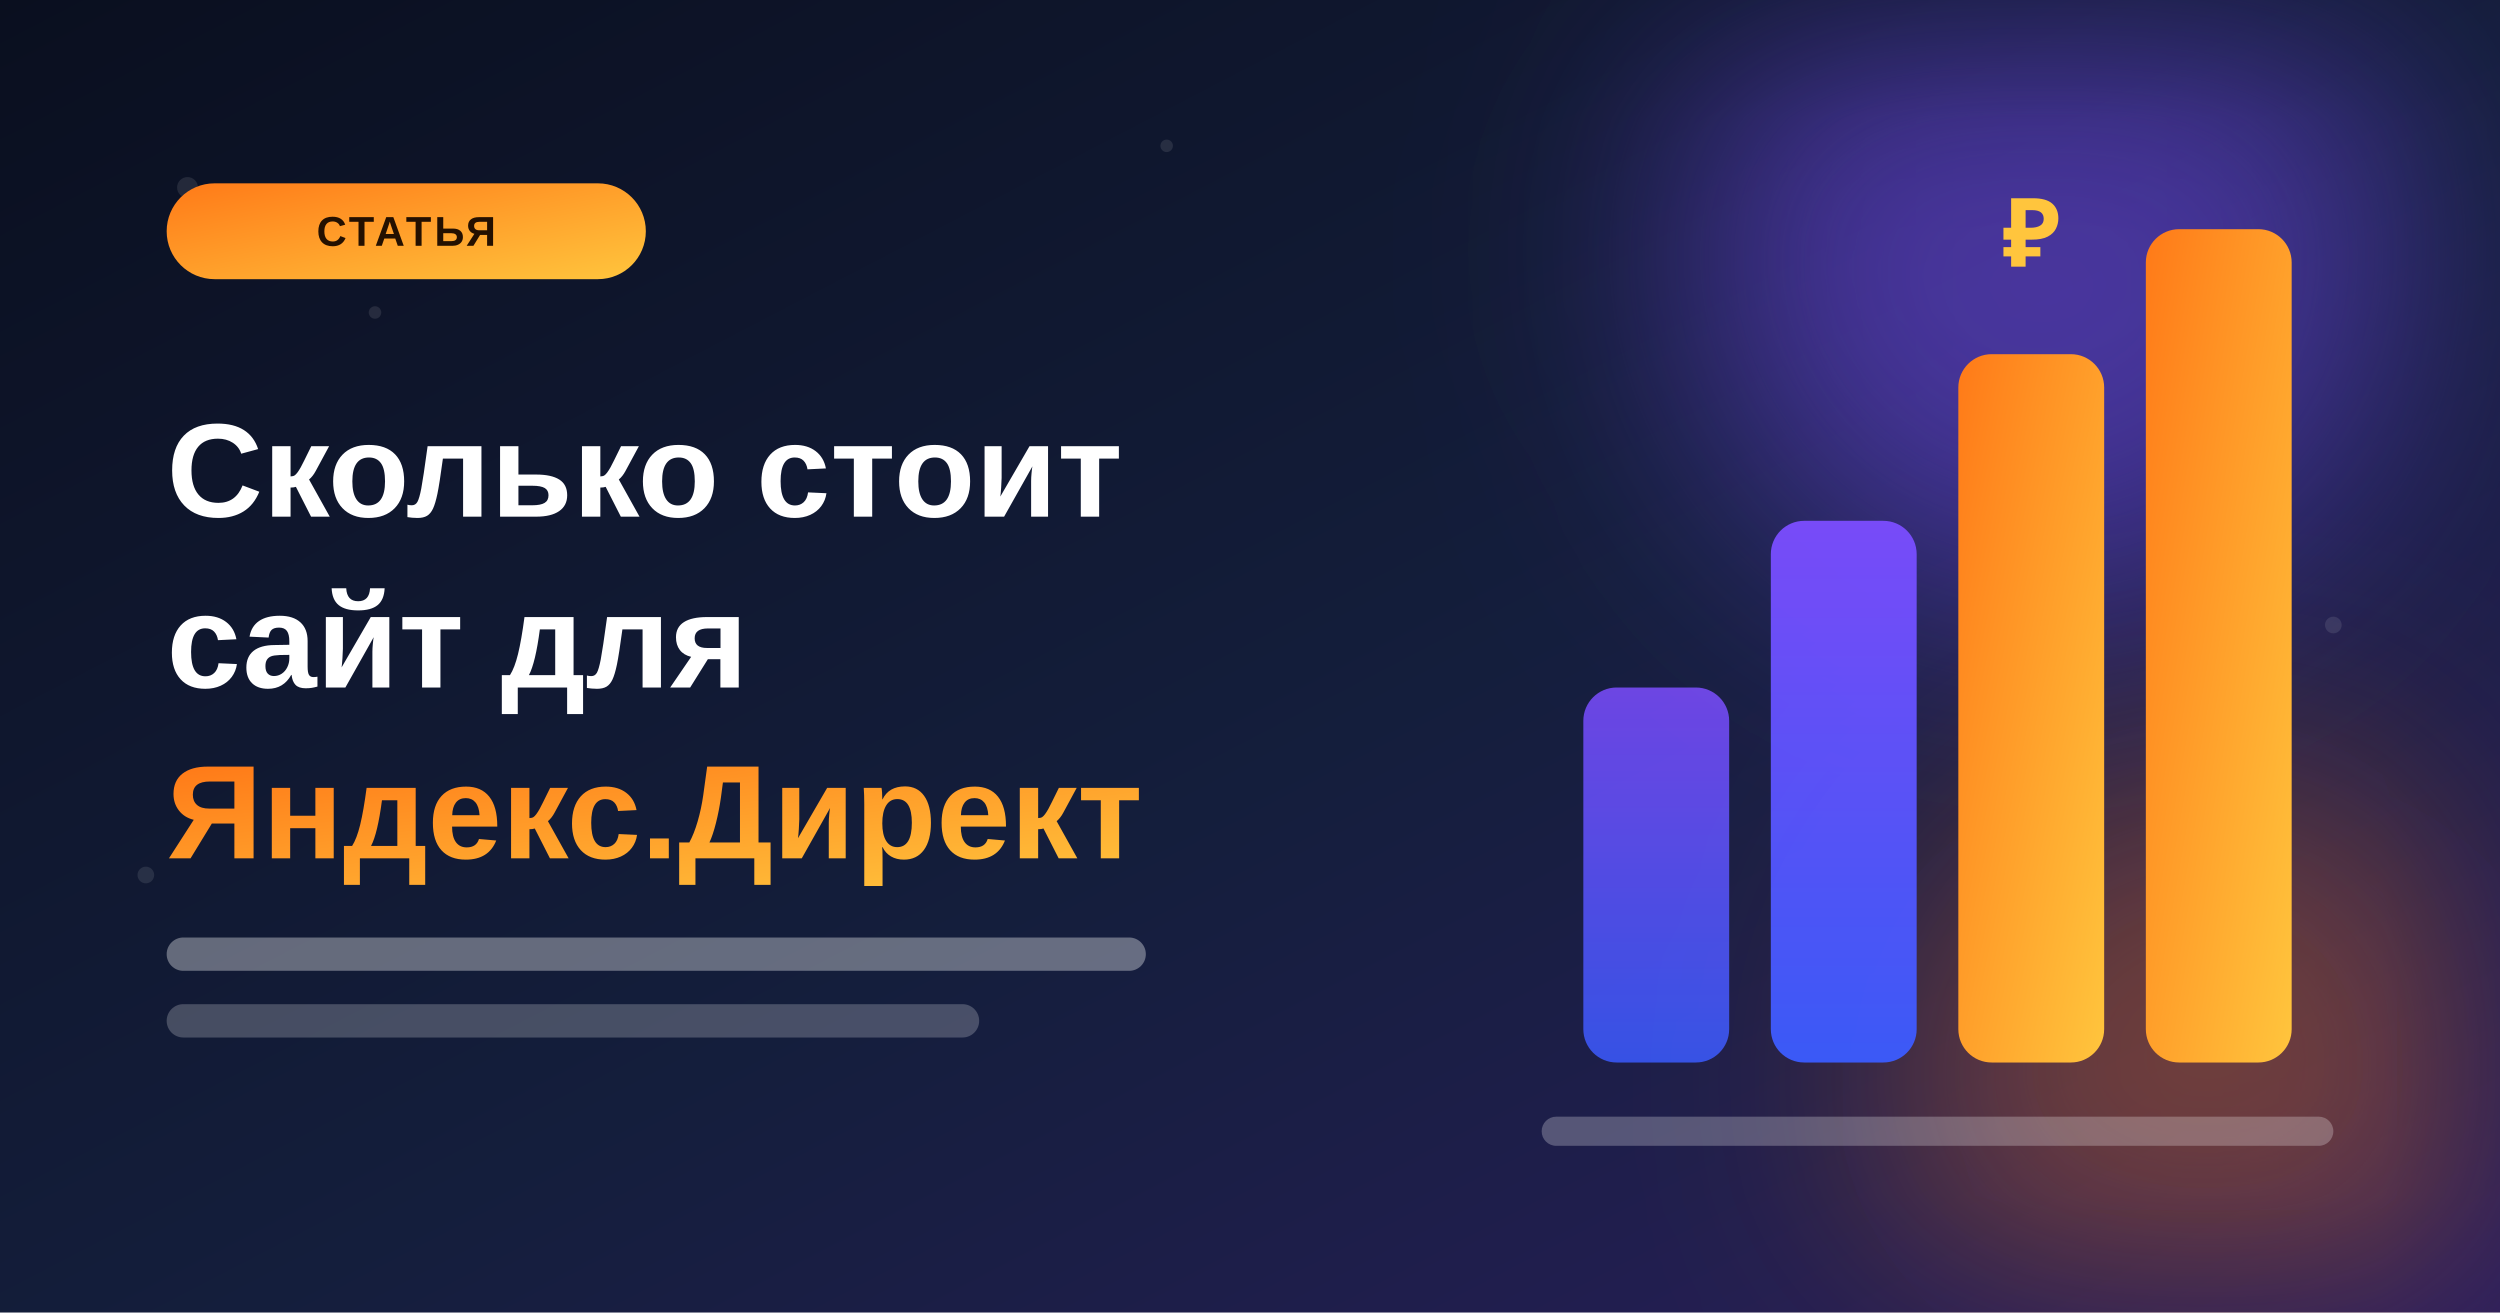
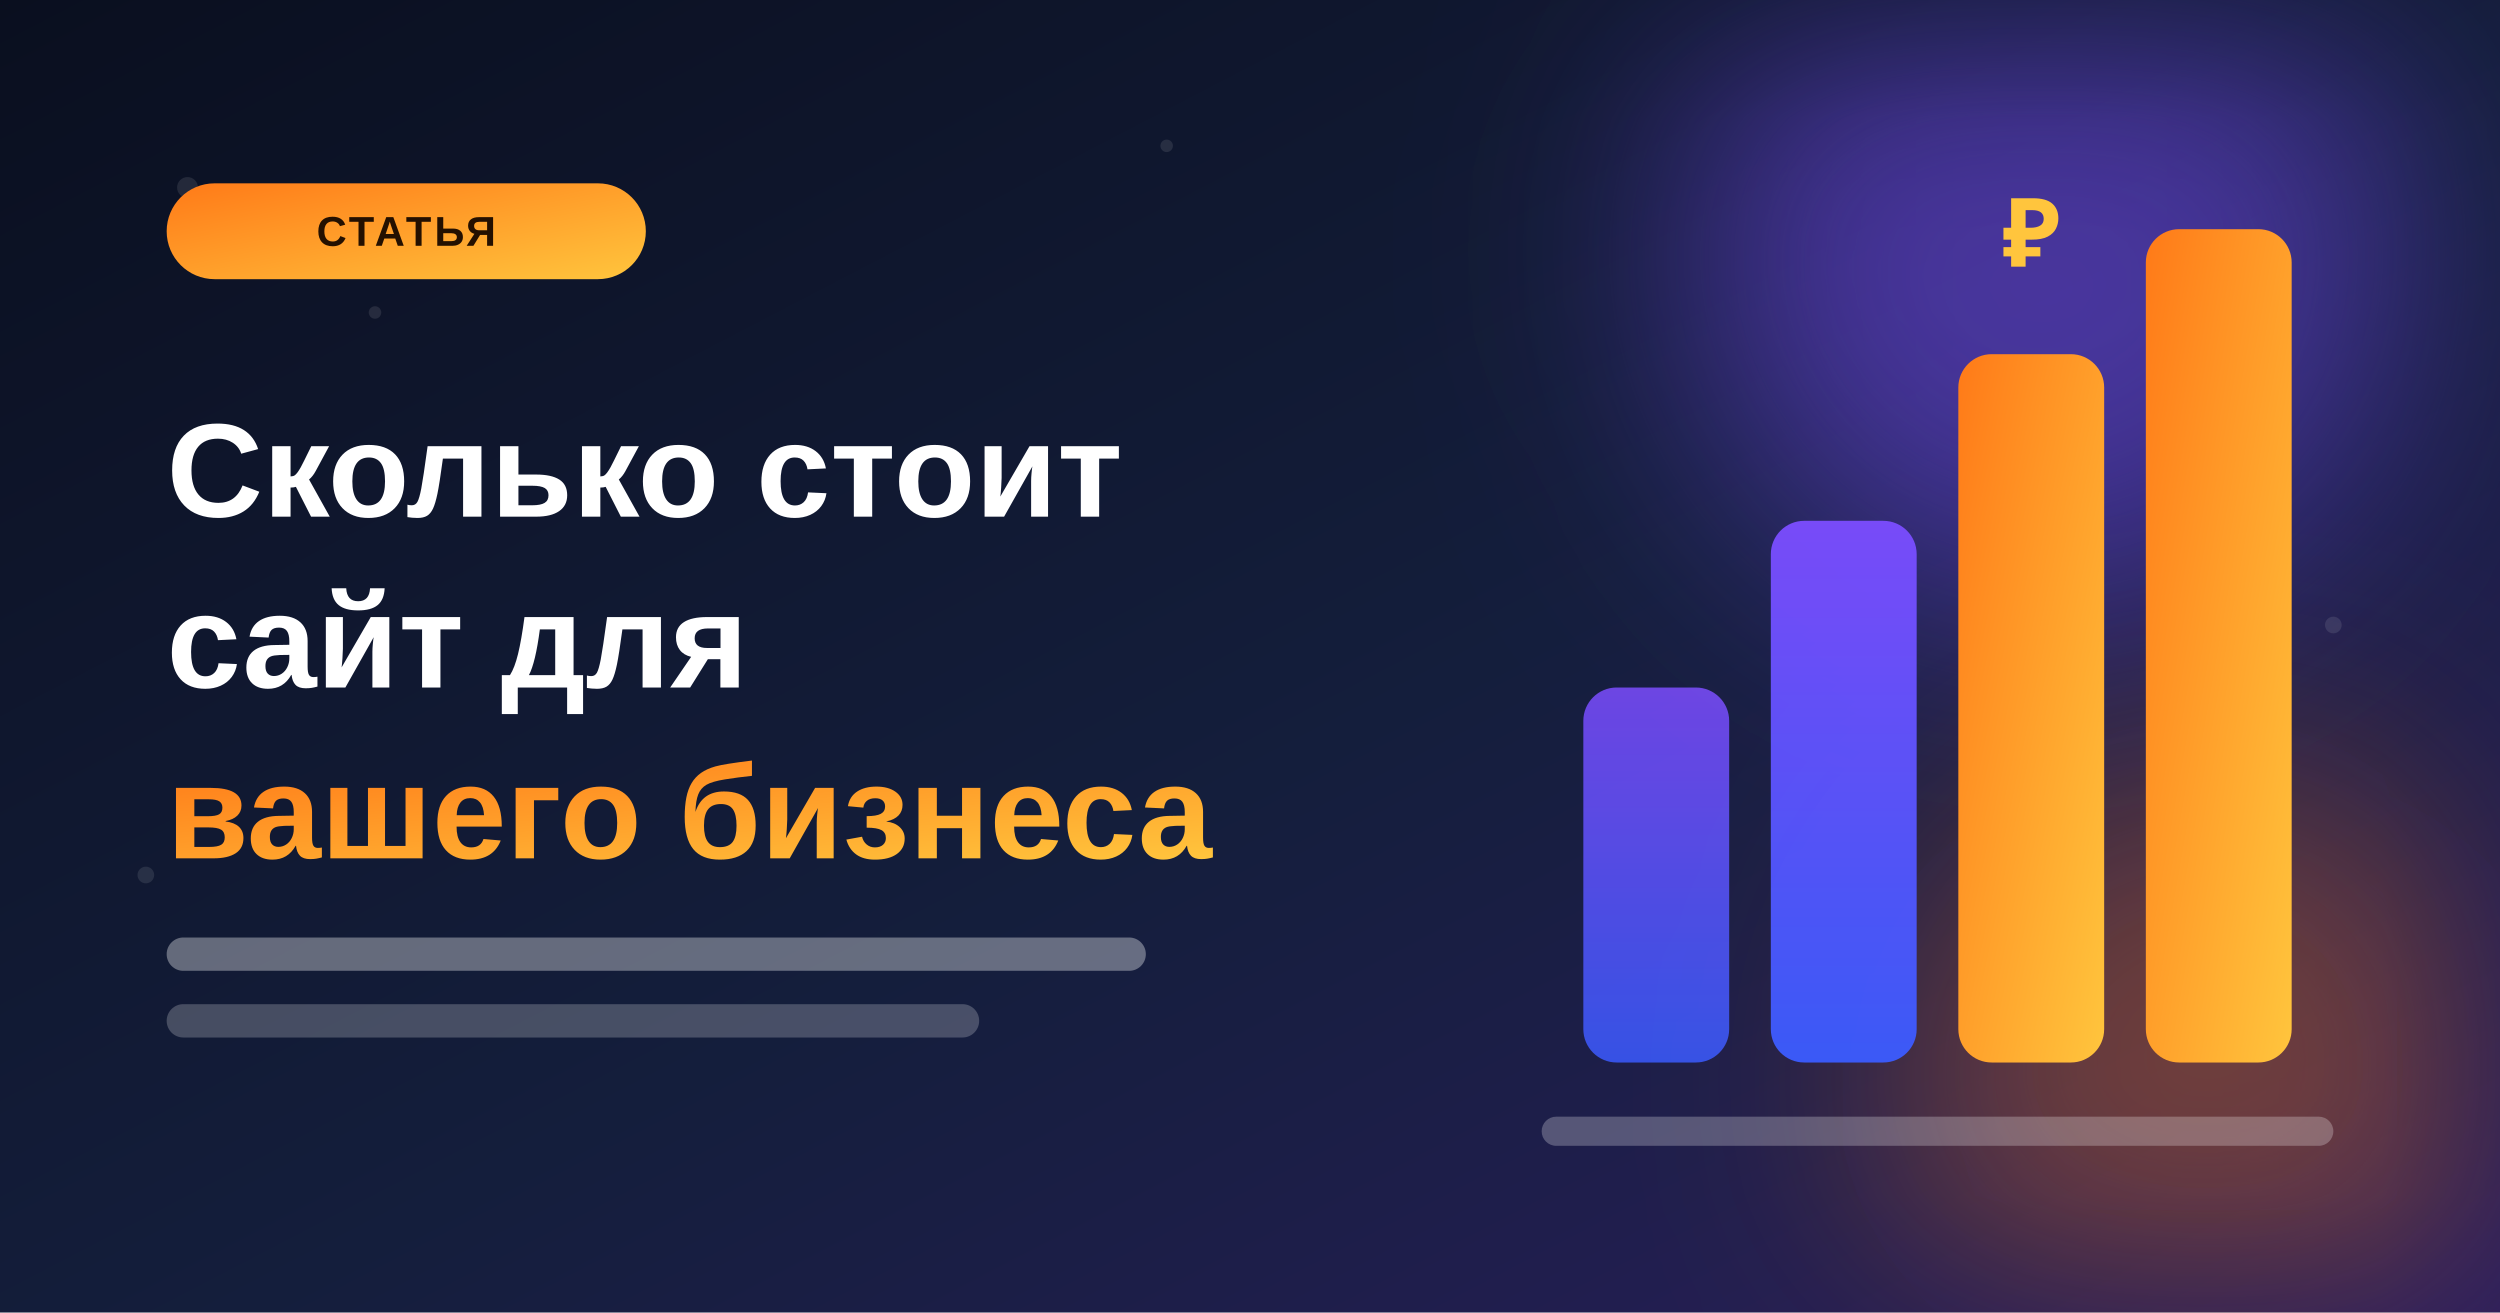
- <svg xmlns="http://www.w3.org/2000/svg" viewBox="0 0 1200 630" width="1200" height="630" role="img" aria-label="Обложка статьи: сколько стоит сайт для Яндекс.Директ">
+ <svg xmlns="http://www.w3.org/2000/svg" viewBox="0 0 1200 630" width="1200" height="630" role="img" aria-label="Обложка статьи: сколько стоит сайт">
  <defs>
    <linearGradient id="bg" x1="0" y1="0" x2="1" y2="1">
      <stop offset="0" stop-color="#0A0F1F" />
      <stop offset=".55" stop-color="#141E3C" />
      <stop offset="1" stop-color="#2A1E5C" />
    </linearGradient>
    <linearGradient id="acc" x1="0" y1="0" x2="1" y2="1">
      <stop offset="0" stop-color="#FF7A18" />
      <stop offset="1" stop-color="#FFC53D" />
    </linearGradient>
    <linearGradient id="bar" x1="0" y1="1" x2="0" y2="0">
      <stop offset="0" stop-color="#3B5BFF" />
      <stop offset="1" stop-color="#7C4DFF" />
    </linearGradient>
    <filter id="soft" x="-50%" y="-50%" width="200%" height="200%">
      <feGaussianBlur stdDeviation="60" />
    </filter>
  </defs>
  <rect width="1200" height="630" fill="url(#bg)" />
  <circle cx="980" cy="120" r="170" fill="#7C4DFF" opacity=".5" filter="url(#soft)" />
  <circle cx="1060" cy="520" r="150" fill="#FF7A18" opacity=".35" filter="url(#soft)" />
  <g fill="#FFFFFF" opacity=".10">
    <circle cx="90" cy="90" r="5" />
    <circle cx="180" cy="150" r="3" />
    <circle cx="1120" cy="300" r="4" />
    <circle cx="70" cy="420" r="4" />
    <circle cx="560" cy="70" r="3" />
  </g>
  <rect x="80" y="88" width="230" height="46" rx="23" fill="url(#acc)" />
  <text x="195" y="118" font-family="Segoe UI, Arial, sans-serif" font-size="20" font-weight="800" fill="#241000" text-anchor="middle" letter-spacing="1.5">СТАТЬЯ</text>
  <g font-family="Segoe UI, Arial, sans-serif" font-size="64" font-weight="800" fill="#FFFFFF">
    <text x="80" y="248">Сколько стоит</text>
    <text x="80" y="330">сайт для</text>
-     <text x="80" y="412" fill="url(#acc)">Яндекс.Директ</text>
+     <text x="80" y="412" fill="url(#acc)">вашего бизнеса</text>
  </g>
  <rect x="80" y="450" width="470" height="16" rx="8" fill="#FFFFFF" opacity=".35" />
  <rect x="80" y="482" width="390" height="16" rx="8" fill="#FFFFFF" opacity=".22" />
  <g>
    <rect x="760" y="330" width="70" height="180" rx="16" fill="url(#bar)" opacity=".85" />
    <rect x="850" y="250" width="70" height="260" rx="16" fill="url(#bar)" opacity=".95" />
    <rect x="940" y="170" width="70" height="340" rx="16" fill="url(#acc)" />
    <rect x="1030" y="110" width="70" height="400" rx="16" fill="url(#acc)" />
    <text x="975" y="128" font-family="Segoe UI, Arial, sans-serif" font-size="46" font-weight="800" fill="#FFC53D" text-anchor="middle">₽</text>
    <rect x="740" y="536" width="380" height="14" rx="7" fill="#FFFFFF" opacity=".25" />
  </g>
</svg>
